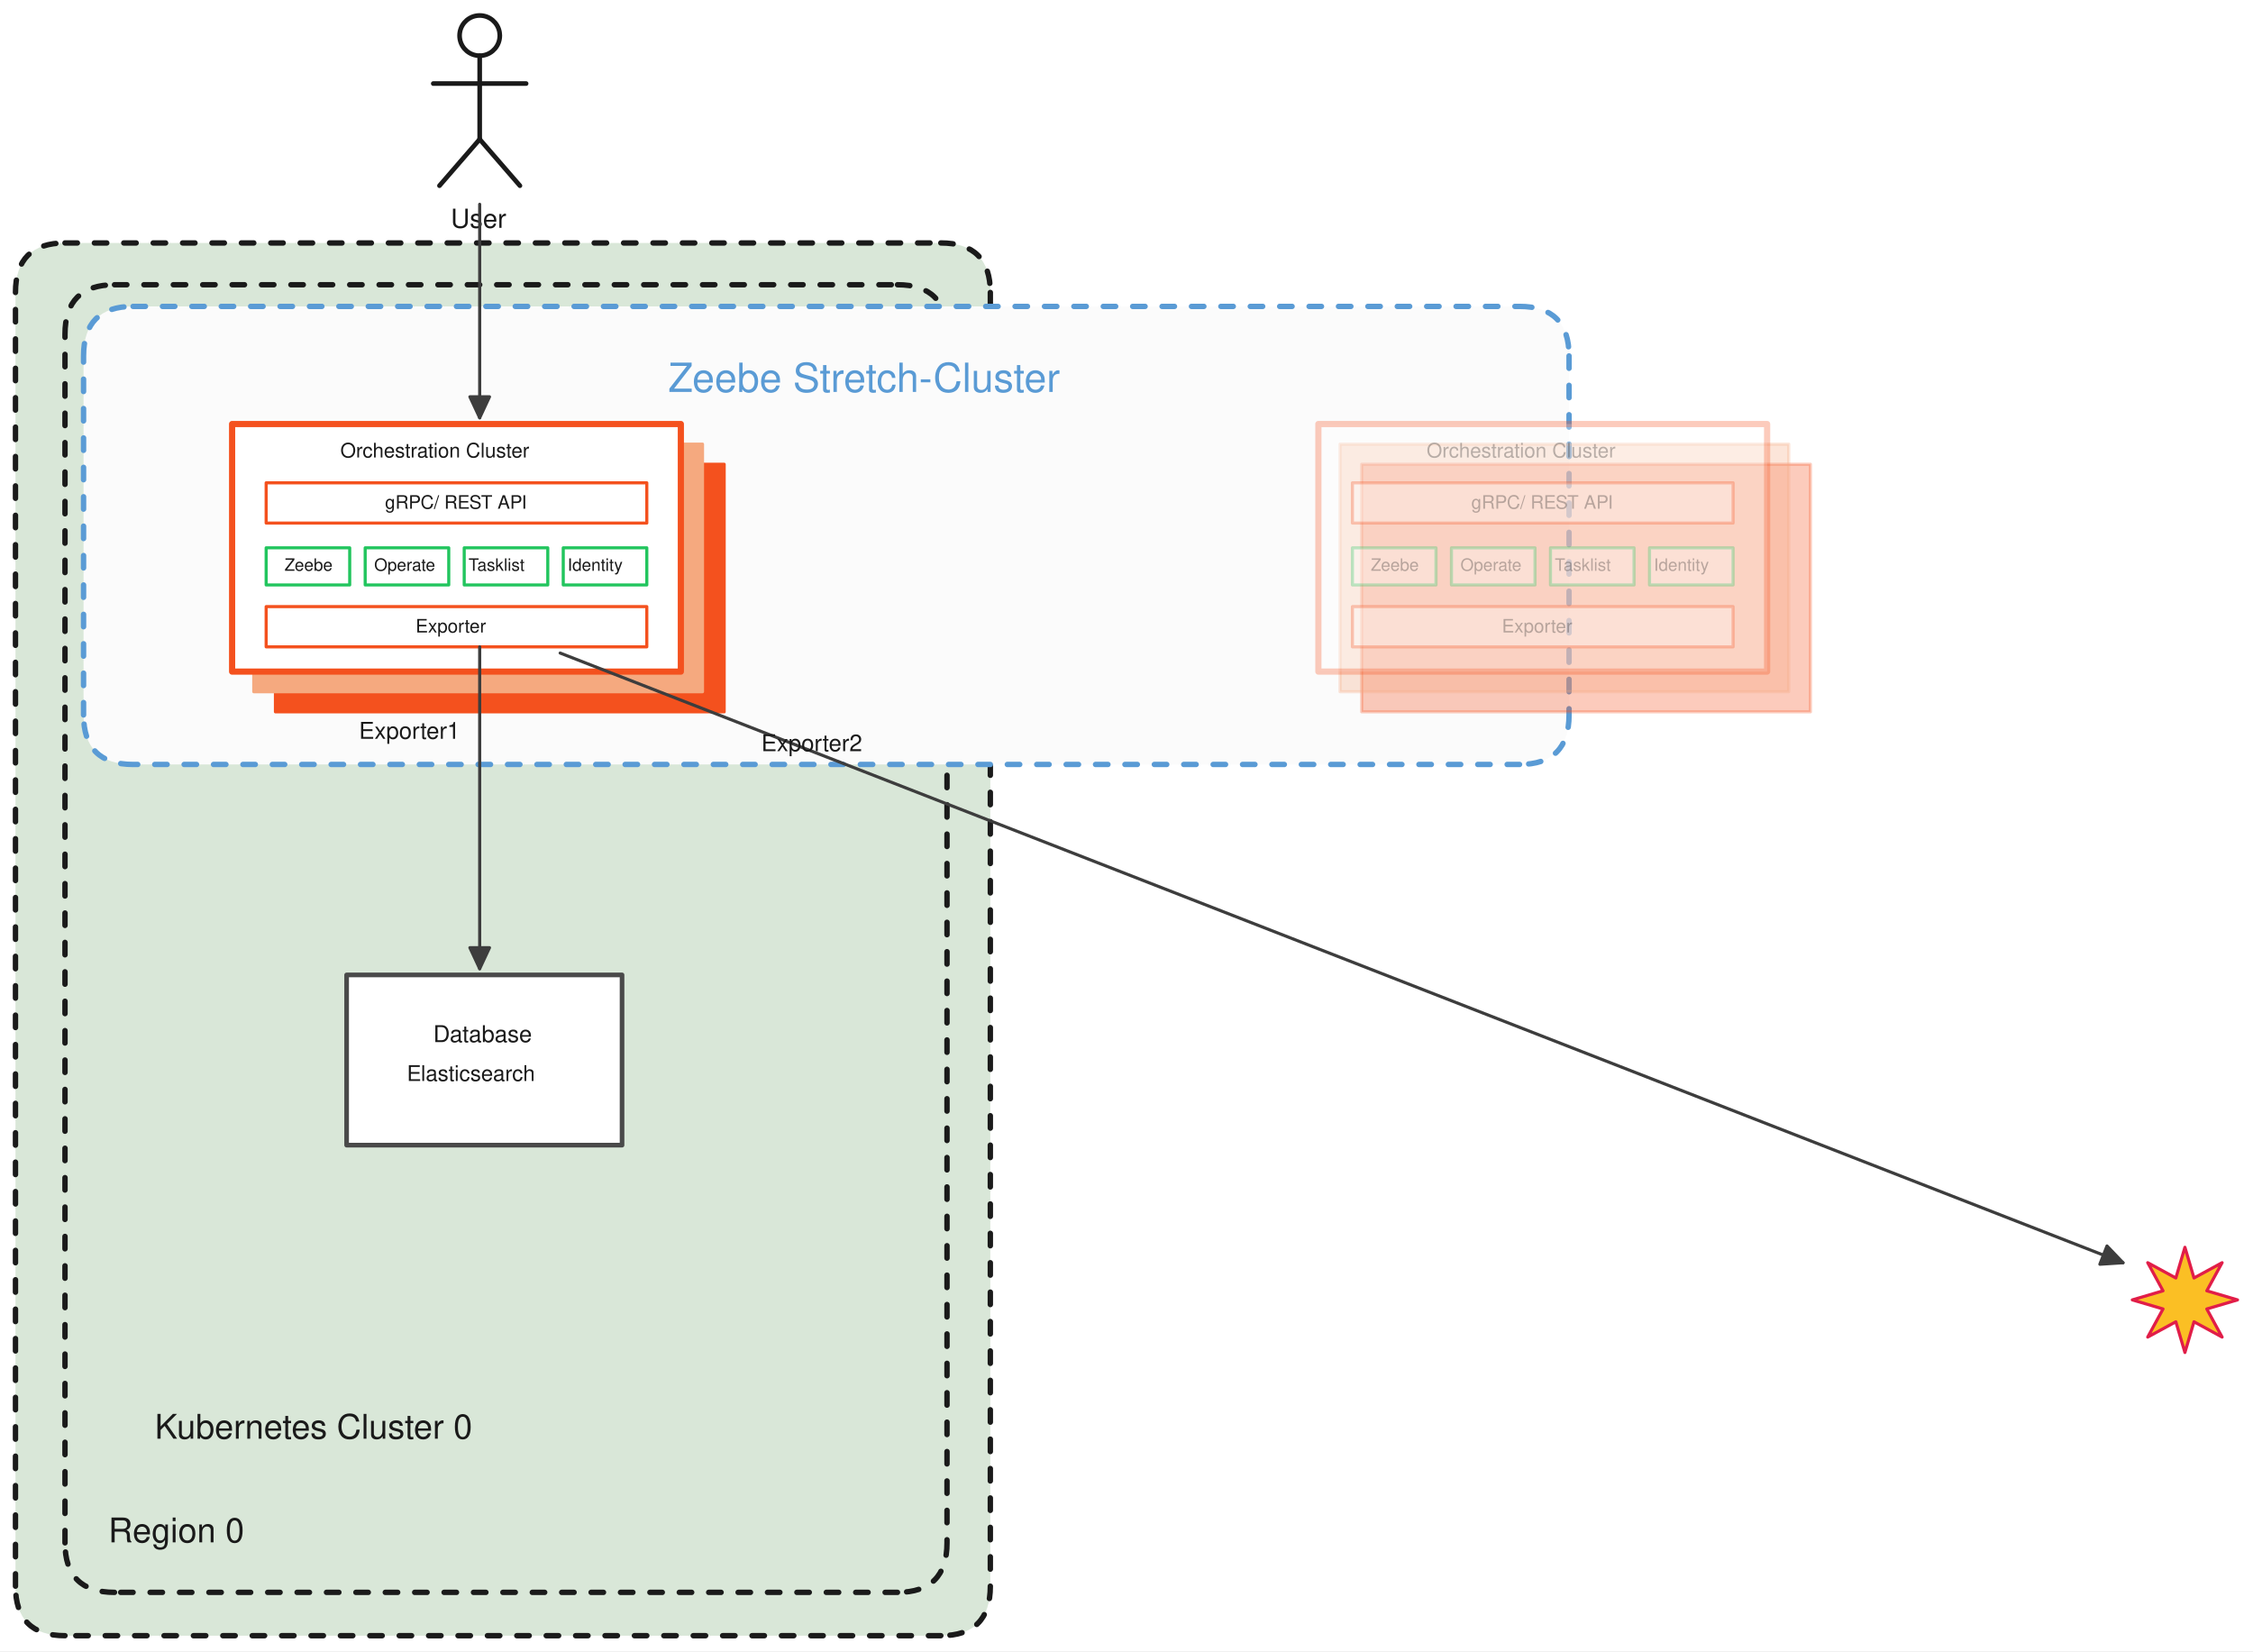
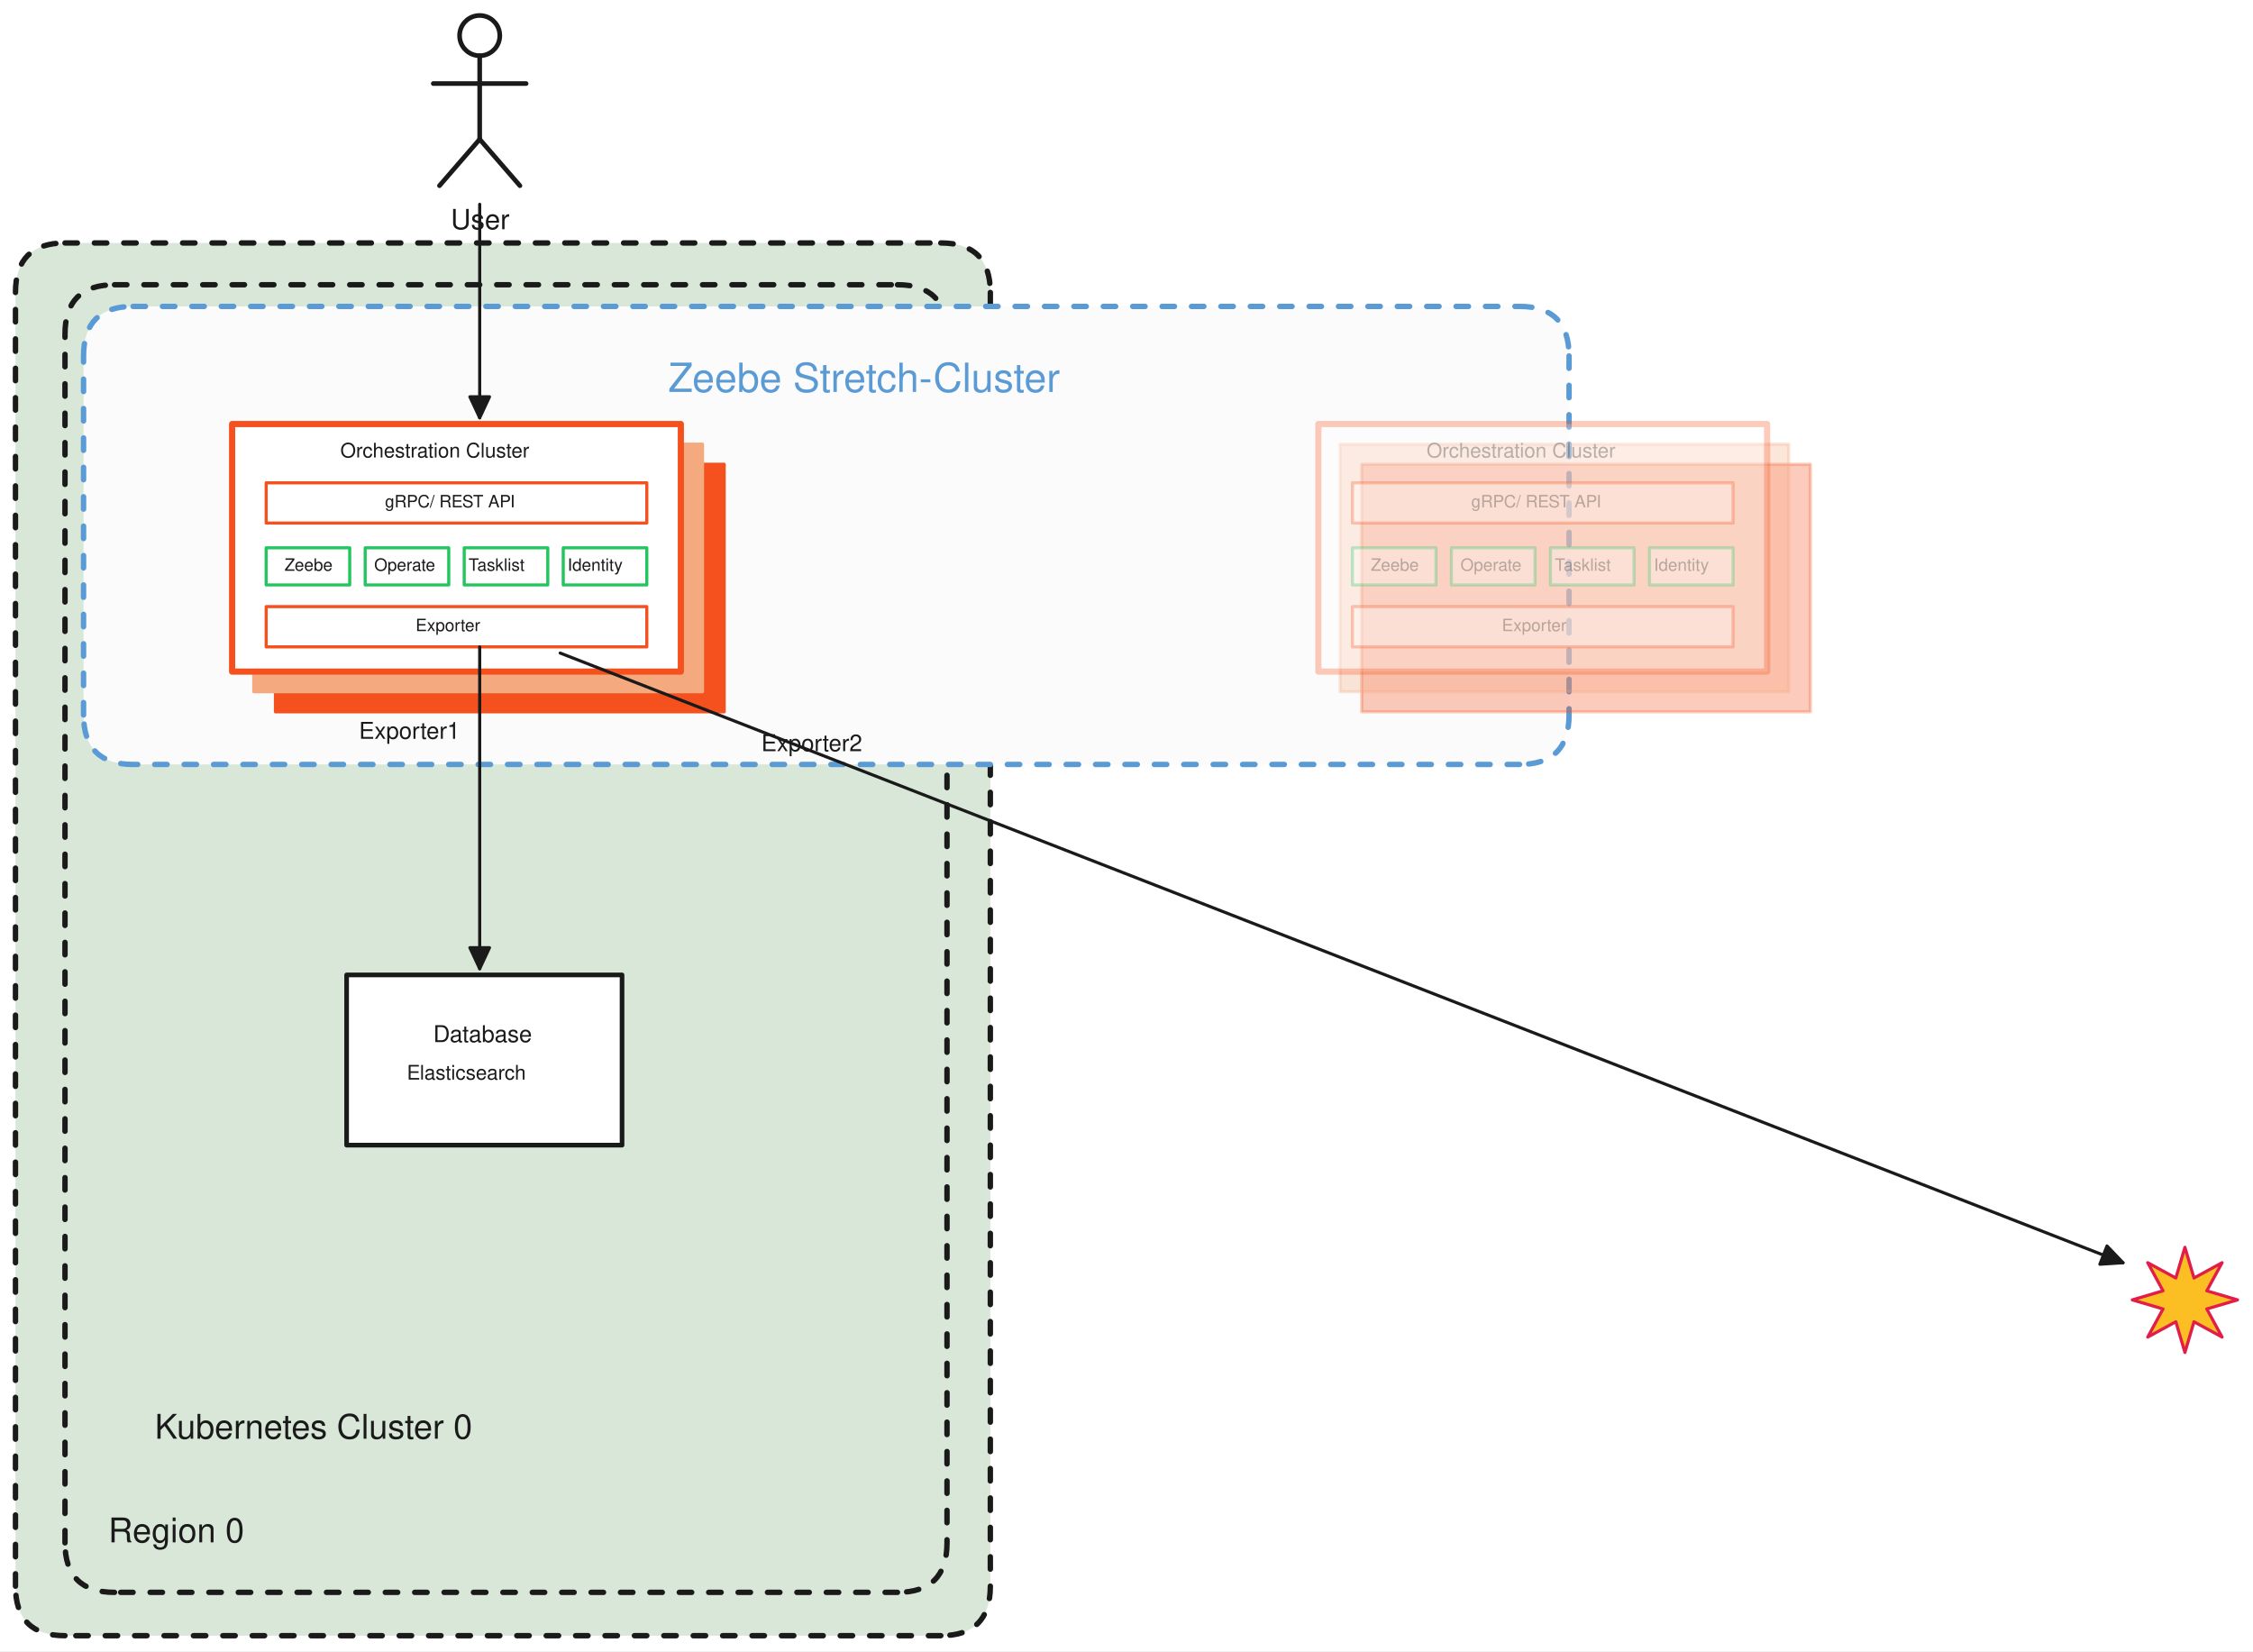
<svg xmlns="http://www.w3.org/2000/svg" version="1.1" viewBox="0 0 1456 1067" width="2912" height="2134">
  <defs>
    <style class="style-fonts">
      </style>
  </defs>
  <rect x="0" y="0" width="1456" height="1067" fill="#ffffff" />
  <g stroke-linecap="round" transform="translate(297 10) rotate(0 13 13)">
    <path d="M26 13 C26 13.75, 25.93 14.52, 25.8 15.26 C25.67 16, 25.47 16.74, 25.22 17.45 C24.96 18.15, 24.63 18.85, 24.26 19.5 C23.88 20.15, 23.44 20.78, 22.96 21.36 C22.47 21.93, 21.93 22.47, 21.36 22.96 C20.78 23.44, 20.15 23.88, 19.5 24.26 C18.85 24.63, 18.15 24.96, 17.45 25.22 C16.74 25.47, 16 25.67, 15.26 25.8 C14.52 25.93, 13.75 26, 13 26 C12.25 26, 11.48 25.93, 10.74 25.8 C10 25.67, 9.26 25.47, 8.55 25.22 C7.85 24.96, 7.15 24.63, 6.5 24.26 C5.85 23.88, 5.22 23.44, 4.64 22.96 C4.07 22.47, 3.53 21.93, 3.04 21.36 C2.56 20.78, 2.12 20.15, 1.74 19.5 C1.37 18.85, 1.04 18.15, 0.78 17.45 C0.53 16.74, 0.33 16, 0.2 15.26 C0.07 14.52, 0 13.75, 0 13 C0 12.25, 0.07 11.48, 0.2 10.74 C0.33 10, 0.53 9.26, 0.78 8.55 C1.04 7.85, 1.37 7.15, 1.74 6.5 C2.12 5.85, 2.56 5.22, 3.04 4.64 C3.53 4.07, 4.07 3.53, 4.64 3.04 C5.22 2.56, 5.85 2.12, 6.5 1.74 C7.15 1.37, 7.85 1.04, 8.55 0.78 C9.26 0.53, 10 0.33, 10.74 0.2 C11.48 0.07, 12.25 0, 13 0 C13.75 0, 14.52 0.07, 15.26 0.2 C16 0.33, 16.74 0.53, 17.45 0.78 C18.15 1.04, 18.85 1.37, 19.5 1.74 C20.15 2.12, 20.78 2.56, 21.36 3.04 C21.93 3.53, 22.47 4.07, 22.96 4.64 C23.44 5.22, 23.88 5.85, 24.26 6.5 C24.63 7.15, 24.96 7.85, 25.22 8.55 C25.47 9.26, 25.67 10, 25.8 10.74 C25.93 11.48, 25.97 12.62, 26 13 C26.03 13.38, 26.03 12.62, 26 13" stroke="#1a1a1a" stroke-width="3" fill="none" />
  </g>
  <g stroke-linecap="round">
    <g transform="translate(310 36) rotate(0 0 27)">
      <path d="M0 0 C0 11.04, 0 22.09, 0 54 M0 0 C0 16.08, 0 32.16, 0 54" stroke="#1a1a1a" stroke-width="3" fill="none" />
    </g>
  </g>
  <mask />
  <g stroke-linecap="round">
    <g transform="translate(280 54) rotate(0 30 0)">
      <path d="M0 0 C12.27 0, 24.55 0, 60 0 M0 0 C12.1 0, 24.21 0, 60 0" stroke="#1a1a1a" stroke-width="3" fill="none" />
    </g>
  </g>
  <mask />
  <g stroke-linecap="round">
    <g transform="translate(310 90) rotate(0 -13 15)">
      <path d="M0 0 C-5.32 6.14, -10.64 12.28, -26 30 M0 0 C-7.95 9.17, -15.9 18.34, -26 30" stroke="#1a1a1a" stroke-width="3" fill="none" />
    </g>
  </g>
  <mask />
  <g stroke-linecap="round">
    <g transform="translate(310 90) rotate(0 13 15)">
      <path d="M0 0 C5.32 6.14, 10.64 12.28, 26 30 M0 0 C5.45 6.29, 10.9 12.58, 26 30" stroke="#1a1a1a" stroke-width="3" fill="none" />
    </g>
  </g>
  <mask />
  <g transform="translate(291.3 132) rotate(0 18.7 10.625)">
-     <text x="0" y="15.215" font-family="Helvetica, Segoe UI Emoji" font-size="17px" fill="#1a1a1a" text-anchor="start" style="white-space: pre;" direction="ltr" dominant-baseline="alphabetic">User</text>
+     <text x="0" y="16.11" font-family="Helvetica, Segoe UI Emoji" font-size="18px" fill="#1a1a1a" text-anchor="start" style="white-space: pre;" direction="ltr" dominant-baseline="alphabetic">User</text>
  </g>
  <g stroke-linecap="round" transform="translate(10 157) rotate(0 315 450)">
    <path d="M32 0 C219.19 0, 406.38 0, 598 0 C619.33 0, 630 10.67, 630 32 C630 283.56, 630 535.12, 630 868 C630 889.33, 619.33 900, 598 900 C453.5 900, 308.99 900, 32 900 C10.67 900, 0 889.33, 0 868 C0 663.64, 0 459.28, 0 32 C0 10.67, 10.67 0, 32 0" stroke="none" stroke-width="0" fill="#d9e7d8" />
    <path d="M32 0 C147.85 0, 263.7 0, 598 0 M598 0 C619.33 0, 630 10.67, 630 32 M630 32 C630 239.89, 630 447.78, 630 868 M630 868 C630 889.33, 619.33 900, 598 900 M598 900 C463.63 900, 329.26 900, 32 900 M32 900 C10.67 900, 0 889.33, 0 868 M0 868 C0 643.64, 0 419.27, 0 32 M0 32 C0 10.67, 10.67 0, 32 0" stroke="#1a1a1a" stroke-width="3.5" fill="none" stroke-dasharray="8 11" />
  </g>
  <g stroke-linecap="round" transform="translate(42 184) rotate(0 285 422.5)">
    <path d="M32 0 C135.59 0, 239.17 0, 538 0 M538 0 C559.33 0, 570 10.67, 570 32 M570 32 C570 342.94, 570 653.89, 570 813 M570 813 C570 834.33, 559.33 845, 538 845 M538 845 C355.88 845, 173.76 845, 32 845 M32 845 C10.67 845, 0 834.33, 0 813 M0 813 C0 541.88, 0 270.76, 0 32 M0 32 C0 10.67, 10.67 0, 32 0" stroke="#1a1a1a" stroke-width="3.5" fill="none" stroke-dasharray="8 11" />
  </g>
  <g transform="translate(100 910) rotate(0 121 13.75)">
    <text x="0" y="19.69" font-family="Helvetica, Segoe UI Emoji" font-size="22px" fill="#1a1a1a" text-anchor="start" style="white-space: pre;" direction="ltr" dominant-baseline="alphabetic">Kubernetes Cluster 0</text>
  </g>
  <g transform="translate(70 977) rotate(0 48.4 13.75)">
    <text x="0" y="19.69" font-family="Helvetica, Segoe UI Emoji" font-size="22px" fill="#1a1a1a" text-anchor="start" style="white-space: pre;" direction="ltr" dominant-baseline="alphabetic">Region 0</text>
  </g>
  <g stroke-linecap="round" transform="translate(54 198) rotate(0 480 148)">
    <path d="M32 0 C363.12 0, 694.23 0, 928 0 C949.33 0, 960 10.67, 960 32 C960 84.54, 960 137.08, 960 264 C960 285.33, 949.33 296, 928 296 C671.77 296, 415.54 296, 32 296 C10.67 296, 0 285.33, 0 264 C0 210.66, 0 157.32, 0 32 C0 10.67, 10.67 0, 32 0" stroke="none" stroke-width="0" fill="#fbfbfb" />
    <path d="M32 0 C215.51 0, 399.02 0, 928 0 M928 0 C949.33 0, 960 10.67, 960 32 M960 32 C960 89.19, 960 146.39, 960 264 M960 264 C960 285.33, 949.33 296, 928 296 M928 296 C634.59 296, 341.18 296, 32 296 M32 296 C10.67 296, 0 285.33, 0 264 M0 264 C0 175.04, 0 86.08, 0 32 M0 32 C0 10.67, 10.67 0, 32 0" stroke="#5a9bd5" stroke-width="3.5" fill="none" stroke-dasharray="8 11" />
  </g>
  <g transform="translate(431.85 230) rotate(0 150.15 16.25)">
    <text x="0" y="23.271" font-family="Helvetica, Segoe UI Emoji" font-size="26px" fill="#5a9bd5" text-anchor="start" style="white-space: pre;" direction="ltr" dominant-baseline="alphabetic">Zeebe Stretch-Cluster</text>
  </g>
  <g stroke-linecap="round" transform="translate(178 300) rotate(0 145 80)">
    <path d="M0 0 L290 0 L290 160 L0 160" stroke="none" stroke-width="0" fill="#f4511e" />
    <path d="M0 0 C59.41 0, 118.83 0, 290 0 M0 0 C69.98 0, 139.95 0, 290 0 M290 0 C290 45.54, 290 91.09, 290 160 M290 0 C290 32.84, 290 65.68, 290 160 M290 160 C208.8 160, 127.61 160, 0 160 M290 160 C189.77 160, 89.54 160, 0 160 M0 160 C0 111.13, 0 62.26, 0 0 M0 160 C0 120.13, 0 80.25, 0 0" stroke="#f4511e" stroke-width="2" fill="none" />
  </g>
  <g stroke-linecap="round" transform="translate(164 287) rotate(0 145 80)">
    <path d="M0 0 L290 0 L290 160 L0 160" stroke="none" stroke-width="0" fill="#f5a97f" />
    <path d="M0 0 C59.42 0, 118.84 0, 290 0 M0 0 C100.12 0, 200.25 0, 290 0 M290 0 C290 52.89, 290 105.79, 290 160 M290 0 C290 37.15, 290 74.31, 290 160 M290 160 C228.93 160, 167.86 160, 0 160 M290 160 C222.73 160, 155.45 160, 0 160 M0 160 C0 113.56, 0 67.12, 0 0 M0 160 C0 110.42, 0 60.84, 0 0" stroke="#f5a97f" stroke-width="2" fill="none" />
  </g>
  <g stroke-linecap="round" transform="translate(150 274) rotate(0 145 80)">
    <path d="M0 0 L290 0 L290 160 L0 160" stroke="none" stroke-width="0" fill="#ffffff" />
    <path d="M0 0 C59.43 0, 118.86 0, 290 0 M0 0 C72.27 0, 144.54 0, 290 0 M290 0 C290 60.24, 290 120.49, 290 160 M290 0 C290 41.47, 290 82.94, 290 160 M290 160 C191.06 160, 92.12 160, 0 160 M290 160 C197.68 160, 105.36 160, 0 160 M0 160 C0 115.99, 0 71.98, 0 0 M0 160 C0 100.72, 0 41.43, 0 0" stroke="#f4511e" stroke-width="4" fill="none" />
  </g>
  <g transform="translate(219.925 284) rotate(0 75.075 8.125)">
    <text x="0" y="11.635" font-family="Helvetica, Segoe UI Emoji" font-size="13px" fill="#1a1a1a" text-anchor="start" style="white-space: pre;" direction="ltr" dominant-baseline="alphabetic">Orchestration Cluster</text>
  </g>
  <g stroke-linecap="round" transform="translate(172 312) rotate(0 123 13)">
    <path d="M0 0 L246 0 L246 26 L0 26" stroke="none" stroke-width="0" fill="#ffffff" />
    <path d="M0 0 C50.43 0, 100.86 0, 246 0 M0 0 C63.25 0, 126.5 0, 246 0 M246 0 C246 6.98, 246 13.96, 246 26 M246 0 C246 8.14, 246 16.28, 246 26 M246 26 C196.22 26, 146.44 26, 0 26 M246 26 C174.4 26, 102.79 26, 0 26 M0 26 C0 19.64, 0 13.28, 0 0 M0 26 C0 18.41, 0 10.83, 0 0" stroke="#f4511e" stroke-width="2" fill="none" />
  </g>
  <g transform="translate(248.8 318) rotate(0 46.2 7.5)">
-     <text x="0" y="10.74" font-family="Helvetica, Segoe UI Emoji" font-size="12px" fill="#1a1a1a" text-anchor="start" style="white-space: pre;" direction="ltr" dominant-baseline="alphabetic">gRPC/ REST API</text>
+     <text x="0" y="9.845" font-family="Helvetica, Segoe UI Emoji" font-size="11px" fill="#1a1a1a" text-anchor="start" style="white-space: pre;" direction="ltr" dominant-baseline="alphabetic">gRPC/ REST API</text>
  </g>
  <g stroke-linecap="round" transform="translate(172 354) rotate(0 27 12)">
    <path d="M0 0 L54 0 L54 24 L0 24" stroke="none" stroke-width="0" fill="#ffffff" />
    <path d="M0 0 C11.07 0, 22.15 0, 54 0 M0 0 C14.31 0, 28.62 0, 54 0 M54 0 C54 8.65, 54 17.29, 54 24 M54 0 C54 8.81, 54 17.62, 54 24 M54 24 C39.77 24, 25.54 24, 0 24 M54 24 C39.75 24, 25.51 24, 0 24 M0 24 C0 18.86, 0 13.71, 0 0 M0 24 C0 18.89, 0 13.77, 0 0" stroke="#22c55e" stroke-width="2" fill="none" />
  </g>
  <g transform="translate(183.875 359) rotate(0 15.125 6.875)">
    <text x="0" y="9.845" font-family="Helvetica, Segoe UI Emoji" font-size="11px" fill="#1a1a1a" text-anchor="start" style="white-space: pre;" direction="ltr" dominant-baseline="alphabetic">Zeebe</text>
  </g>
  <g stroke-linecap="round" transform="translate(236 354) rotate(0 27 12)">
    <path d="M0 0 L54 0 L54 24 L0 24" stroke="none" stroke-width="0" fill="#ffffff" />
    <path d="M0 0 C11.08 0, 22.15 0, 54 0 M0 0 C14.74 0, 29.48 0, 54 0 M54 0 C54 6.05, 54 12.1, 54 24 M54 0 C54 5.3, 54 10.61, 54 24 M54 24 C36.47 24, 18.93 24, 0 24 M54 24 C41.23 24, 28.45 24, 0 24 M0 24 C0 14.78, 0 5.57, 0 0 M0 24 C0 15.97, 0 7.95, 0 0" stroke="#22c55e" stroke-width="2" fill="none" />
  </g>
  <g transform="translate(241.825 359) rotate(0 21.175 6.875)">
    <text x="0" y="9.845" font-family="Helvetica, Segoe UI Emoji" font-size="11px" fill="#1a1a1a" text-anchor="start" style="white-space: pre;" direction="ltr" dominant-baseline="alphabetic">Operate</text>
  </g>
  <g stroke-linecap="round" transform="translate(300 354) rotate(0 27 12)">
    <path d="M0 0 L54 0 L54 24 L0 24" stroke="none" stroke-width="0" fill="#ffffff" />
    <path d="M0 0 C11.08 0, 22.16 0, 54 0 M0 0 C15.17 0, 30.33 0, 54 0 M54 0 C54 8.26, 54 16.51, 54 24 M54 0 C54 6.6, 54 13.2, 54 24 M54 24 C33.16 24, 12.32 24, 0 24 M54 24 C42.7 24, 31.4 24, 0 24 M0 24 C0 15.51, 0 7.03, 0 0 M0 24 C0 17.86, 0 11.73, 0 0" stroke="#22c55e" stroke-width="2" fill="none" />
  </g>
  <g transform="translate(302.8 359) rotate(0 24.2 6.875)">
    <text x="0" y="9.845" font-family="Helvetica, Segoe UI Emoji" font-size="11px" fill="#1a1a1a" text-anchor="start" style="white-space: pre;" direction="ltr" dominant-baseline="alphabetic">Tasklist</text>
  </g>
  <g stroke-linecap="round" transform="translate(364 354) rotate(0 27 12)">
    <path d="M0 0 L54 0 L54 24 L0 24" stroke="none" stroke-width="0" fill="#ffffff" />
    <path d="M0 0 C11.08 0, 22.17 0, 54 0 M0 0 C15.59 0, 31.19 0, 54 0 M54 0 C54 5.66, 54 11.32, 54 24 M54 0 C54 7.89, 54 15.79, 54 24 M54 24 C40.66 24, 27.32 24, 0 24 M54 24 C33.37 24, 12.75 24, 0 24 M0 24 C0 16.24, 0 8.49, 0 0 M0 24 C0 14.95, 0 5.9, 0 0" stroke="#22c55e" stroke-width="2" fill="none" />
  </g>
  <g transform="translate(366.8 359) rotate(0 24.2 6.875)">
    <text x="0" y="9.845" font-family="Helvetica, Segoe UI Emoji" font-size="11px" fill="#1a1a1a" text-anchor="start" style="white-space: pre;" direction="ltr" dominant-baseline="alphabetic">Identity</text>
  </g>
  <g stroke-linecap="round" transform="translate(172 392) rotate(0 123 13)">
    <path d="M0 0 L246 0 L246 26 L0 26" stroke="none" stroke-width="0" fill="#ffffff" />
    <path d="M0 0 C50.51 0, 101.01 0, 246 0 M0 0 C72.99 0, 145.97 0, 246 0 M246 0 C246 8.52, 246 17.04, 246 26 M246 0 C246 9.95, 246 19.91, 246 26 M246 26 C170.17 26, 94.34 26, 0 26 M246 26 C158.74 26, 71.48 26, 0 26 M0 26 C0 18.39, 0 10.77, 0 0 M0 26 C0 18.24, 0 10.49, 0 0" stroke="#f4511e" stroke-width="2" fill="none" />
  </g>
  <g transform="translate(268.6 398) rotate(0 26.4 7.5)">
-     <text x="0" y="10.74" font-family="Helvetica, Segoe UI Emoji" font-size="12px" fill="#1a1a1a" text-anchor="start" style="white-space: pre;" direction="ltr" dominant-baseline="alphabetic">Exporter</text>
+     <text x="0" y="9.845" font-family="Helvetica, Segoe UI Emoji" font-size="11px" fill="#1a1a1a" text-anchor="start" style="white-space: pre;" direction="ltr" dominant-baseline="alphabetic">Exporter</text>
  </g>
  <g stroke-linecap="round" transform="translate(224 630) rotate(0 89 55)">
    <path d="M0 0 L178 0 L178 110 L0 110" stroke="none" stroke-width="0" fill="#ffffff" />
-     <path d="M0 0 C36.56 0, 73.11 0, 178 0 M0 0 C54.22 0, 108.44 0, 178 0 M178 0 C178 24.16, 178 48.31, 178 110 M178 0 C178 26.05, 178 52.09, 178 110 M178 110 C112.24 110, 46.48 110, 0 110 M178 110 C119.71 110, 61.43 110, 0 110 M0 110 C0 81.13, 0 52.26, 0 0 M0 110 C0 85.84, 0 61.68, 0 0" stroke="#4a4a4a" stroke-width="3" fill="none" />
+     <path d="M0 0 C36.56 0, 73.11 0, 178 0 M0 0 C54.22 0, 108.44 0, 178 0 M178 0 C178 24.16, 178 48.31, 178 110 M178 0 C178 26.05, 178 52.09, 178 110 M178 110 C112.24 110, 46.48 110, 0 110 M178 110 C119.71 110, 61.43 110, 0 110 M0 110 C0 81.13, 0 52.26, 0 0 M0 110 C0 85.84, 0 61.68, 0 0" stroke="#1a1a1a" stroke-width="3" fill="none" />
  </g>
  <g transform="translate(280 660) rotate(0 33 9.375)">
    <text x="0" y="13.425" font-family="Helvetica, Segoe UI Emoji" font-size="15px" fill="#1a1a1a" text-anchor="start" style="white-space: pre;" direction="ltr" dominant-baseline="alphabetic">Database</text>
  </g>
  <g transform="translate(262.95 686) rotate(0 50.05 8.75)">
-     <text x="0" y="12.53" font-family="Helvetica, Segoe UI Emoji" font-size="14px" fill="#1a1a1a" text-anchor="start" style="white-space: pre;" direction="ltr" dominant-baseline="alphabetic">Elasticsearch</text>
+     <text x="0" y="11.635" font-family="Helvetica, Segoe UI Emoji" font-size="13px" fill="#1a1a1a" text-anchor="start" style="white-space: pre;" direction="ltr" dominant-baseline="alphabetic">Elasticsearch</text>
  </g>
  <g stroke-opacity="0.3" fill-opacity="0.3" stroke-linecap="round" transform="translate(880 300) rotate(0 145 80)">
    <path d="M0 0 L290 0 L290 160 L0 160" stroke="none" stroke-width="0" fill="#f4511e" />
    <path d="M0 0 C59.59 0, 119.17 0, 290 0 M0 0 C62.78 0, 125.55 0, 290 0 M290 0 C290 57.18, 290 114.37, 290 160 M290 0 C290 50.83, 290 101.66, 290 160 M290 160 C185.25 160, 80.5 160, 0 160 M290 160 C177.9 160, 65.81 160, 0 160 M0 160 C0 125.29, 0 90.59, 0 0 M0 160 C0 127.75, 0 95.5, 0 0" stroke="#f4511e" stroke-width="2" fill="none" />
  </g>
  <g stroke-opacity="0.3" fill-opacity="0.3" stroke-linecap="round" transform="translate(866 287) rotate(0 145 80)">
    <path d="M0 0 L290 0 L290 160 L0 160" stroke="none" stroke-width="0" fill="#f5a97f" />
    <path d="M0 0 C59.6 0, 119.19 0, 290 0 M0 0 C92.92 0, 185.85 0, 290 0 M290 0 C290 32.53, 290 65.07, 290 160 M290 0 C290 55.15, 290 110.29, 290 160 M290 160 C205.38 160, 120.76 160, 0 160 M290 160 C210.86 160, 131.71 160, 0 160 M0 160 C0 127.72, 0 95.45, 0 0 M0 160 C0 118.05, 0 76.09, 0 0" stroke="#f5a97f" stroke-width="2" fill="none" />
  </g>
  <g stroke-opacity="0.3" fill-opacity="0.3" stroke-linecap="round" transform="translate(852 274) rotate(0 145 80)">
    <path d="M0 0 L290 0 L290 160 L0 160" stroke="none" stroke-width="0" fill="#ffffff" />
    <path d="M0 0 C59.6 0, 119.21 0, 290 0 M0 0 C65.07 0, 130.14 0, 290 0 M290 0 C290 39.88, 290 79.77, 290 160 M290 0 C290 59.46, 290 118.92, 290 160 M290 160 C225.51 160, 161.01 160, 0 160 M290 160 C185.81 160, 81.62 160, 0 160 M0 160 C0 98.15, 0 36.31, 0 0 M0 160 C0 108.34, 0 56.68, 0 0" stroke="#f4511e" stroke-width="4" fill="none" />
  </g>
  <g stroke-opacity="0.3" fill-opacity="0.3" transform="translate(921.925 284) rotate(0 75.075 8.125)">
    <text x="0" y="11.635" font-family="Helvetica, Segoe UI Emoji" font-size="13px" fill="#1a1a1a" text-anchor="start" style="white-space: pre;" direction="ltr" dominant-baseline="alphabetic">Orchestration Cluster</text>
  </g>
  <g stroke-opacity="0.3" fill-opacity="0.3" stroke-linecap="round" transform="translate(874 312) rotate(0 123 13)">
    <path d="M0 0 L246 0 L246 26 L0 26" stroke="none" stroke-width="0" fill="#ffffff" />
    <path d="M0 0 C50.58 0, 101.15 0, 246 0 M0 0 C57.15 0, 114.29 0, 246 0 M246 0 C246 8.87, 246 17.74, 246 26 M246 0 C246 5.86, 246 11.73, 246 26 M246 26 C176.24 26, 106.48 26, 0 26 M246 26 C164.33 26, 82.66 26, 0 26 M0 26 C0 16.74, 0 7.48, 0 0 M0 26 C0 19.65, 0 13.3, 0 0" stroke="#f4511e" stroke-width="2" fill="none" />
  </g>
  <g stroke-opacity="0.3" fill-opacity="0.3" transform="translate(950.8 318) rotate(0 46.2 7.5)">
-     <text x="0" y="10.74" font-family="Helvetica, Segoe UI Emoji" font-size="12px" fill="#1a1a1a" text-anchor="start" style="white-space: pre;" direction="ltr" dominant-baseline="alphabetic">gRPC/ REST API</text>
+     <text x="0" y="9.845" font-family="Helvetica, Segoe UI Emoji" font-size="11px" fill="#1a1a1a" text-anchor="start" style="white-space: pre;" direction="ltr" dominant-baseline="alphabetic">gRPC/ REST API</text>
  </g>
  <g stroke-opacity="0.3" fill-opacity="0.3" stroke-linecap="round" transform="translate(874 354) rotate(0 27 12)">
    <path d="M0 0 L54 0 L54 24 L0 24" stroke="none" stroke-width="0" fill="#ffffff" />
    <path d="M0 0 C11.11 0, 22.21 0, 54 0 M0 0 C12.97 0, 25.94 0, 54 0 M54 0 C54 5.59, 54 11.18, 54 24 M54 0 C54 6.71, 54 13.42, 54 24 M54 24 C35.38 24, 16.77 24, 0 24 M54 24 C37.54 24, 21.09 24, 0 24 M0 24 C0 16.18, 0 8.36, 0 0 M0 24 C0 15.23, 0 6.46, 0 0" stroke="#22c55e" stroke-width="2" fill="none" />
  </g>
  <g stroke-opacity="0.3" fill-opacity="0.3" transform="translate(885.875 359) rotate(0 15.125 6.875)">
    <text x="0" y="9.845" font-family="Helvetica, Segoe UI Emoji" font-size="11px" fill="#1a1a1a" text-anchor="start" style="white-space: pre;" direction="ltr" dominant-baseline="alphabetic">Zeebe</text>
  </g>
  <g stroke-opacity="0.3" fill-opacity="0.3" stroke-linecap="round" transform="translate(938 354) rotate(0 27 12)">
    <path d="M0 0 L54 0 L54 24 L0 24" stroke="none" stroke-width="0" fill="#ffffff" />
    <path d="M0 0 C11.11 0, 22.22 0, 54 0 M0 0 C13.4 0, 26.8 0, 54 0 M54 0 C54 7.8, 54 15.59, 54 24 M54 0 C54 8, 54 16.01, 54 24 M54 24 C42.88 24, 31.76 24, 0 24 M54 24 C39.02 24, 24.03 24, 0 24 M0 24 C0 16.91, 0 9.82, 0 0 M0 24 C0 17.12, 0 10.24, 0 0" stroke="#22c55e" stroke-width="2" fill="none" />
  </g>
  <g stroke-opacity="0.3" fill-opacity="0.3" transform="translate(943.825 359) rotate(0 21.175 6.875)">
    <text x="0" y="9.845" font-family="Helvetica, Segoe UI Emoji" font-size="11px" fill="#1a1a1a" text-anchor="start" style="white-space: pre;" direction="ltr" dominant-baseline="alphabetic">Operate</text>
  </g>
  <g stroke-opacity="0.3" fill-opacity="0.3" stroke-linecap="round" transform="translate(1002 354) rotate(0 27 12)">
    <path d="M0 0 L54 0 L54 24 L0 24" stroke="none" stroke-width="0" fill="#ffffff" />
    <path d="M0 0 C11.11 0, 22.22 0, 54 0 M0 0 C13.83 0, 27.65 0, 54 0 M54 0 C54 5.2, 54 10.4, 54 24 M54 0 C54 9.3, 54 18.6, 54 24 M54 24 C39.58 24, 25.15 24, 0 24 M54 24 C40.49 24, 26.98 24, 0 24 M0 24 C0 17.64, 0 11.28, 0 0 M0 24 C0 19.01, 0 14.01, 0 0" stroke="#22c55e" stroke-width="2" fill="none" />
  </g>
  <g stroke-opacity="0.3" fill-opacity="0.3" transform="translate(1004.8 359) rotate(0 24.2 6.875)">
    <text x="0" y="9.845" font-family="Helvetica, Segoe UI Emoji" font-size="11px" fill="#1a1a1a" text-anchor="start" style="white-space: pre;" direction="ltr" dominant-baseline="alphabetic">Tasklist</text>
  </g>
  <g stroke-opacity="0.3" fill-opacity="0.3" stroke-linecap="round" transform="translate(1066 354) rotate(0 27 12)">
    <path d="M0 0 L54 0 L54 24 L0 24" stroke="none" stroke-width="0" fill="#ffffff" />
    <path d="M0 0 C11.12 0, 22.23 0, 54 0 M0 0 C14.25 0, 28.51 0, 54 0 M54 0 C54 7.41, 54 14.81, 54 24 M54 0 C54 5.79, 54 11.58, 54 24 M54 24 C36.27 24, 18.54 24, 0 24 M54 24 C41.96 24, 29.92 24, 0 24 M0 24 C0 18.37, 0 12.74, 0 0 M0 24 C0 16.1, 0 8.19, 0 0" stroke="#22c55e" stroke-width="2" fill="none" />
  </g>
  <g stroke-opacity="0.3" fill-opacity="0.3" transform="translate(1068.8 359) rotate(0 24.2 6.875)">
    <text x="0" y="9.845" font-family="Helvetica, Segoe UI Emoji" font-size="11px" fill="#1a1a1a" text-anchor="start" style="white-space: pre;" direction="ltr" dominant-baseline="alphabetic">Identity</text>
  </g>
  <g stroke-opacity="0.3" fill-opacity="0.3" stroke-linecap="round" transform="translate(874 392) rotate(0 123 13)">
    <path d="M0 0 L246 0 L246 26 L0 26" stroke="none" stroke-width="0" fill="#ffffff" />
    <path d="M0 0 C50.65 0, 101.31 0, 246 0 M0 0 C66.88 0, 133.76 0, 246 0 M246 0 C246 5.21, 246 10.42, 246 26 M246 0 C246 7.68, 246 15.35, 246 26 M246 26 C150.19 26, 54.38 26, 0 26 M246 26 C148.67 26, 51.34 26, 0 26 M0 26 C0 20.69, 0 15.38, 0 0 M0 26 C0 19.48, 0 12.97, 0 0" stroke="#f4511e" stroke-width="2" fill="none" />
  </g>
  <g stroke-opacity="0.3" fill-opacity="0.3" transform="translate(970.6 398) rotate(0 26.4 7.5)">
-     <text x="0" y="10.74" font-family="Helvetica, Segoe UI Emoji" font-size="12px" fill="#1a1a1a" text-anchor="start" style="white-space: pre;" direction="ltr" dominant-baseline="alphabetic">Exporter</text>
+     <text x="0" y="9.845" font-family="Helvetica, Segoe UI Emoji" font-size="11px" fill="#1a1a1a" text-anchor="start" style="white-space: pre;" direction="ltr" dominant-baseline="alphabetic">Exporter</text>
  </g>
  <g stroke-linecap="round">
    <g transform="translate(310 132) rotate(0 0 69)">
-       <path d="M0 0 C0 28.42, 0 56.85, 0 138 M0 0 C0 38.61, 0 77.22, 0 138" stroke="#3d3d3d" stroke-width="2" fill="none" />
+       <path d="M0 0 C0 28.42, 0 56.85, 0 138 M0 0 C0 38.61, 0 77.22, 0 138" stroke="#1a1a1a" stroke-width="2" fill="none" />
    </g>
    <g transform="translate(310 132) rotate(0 0 69)">
-       <path d="M0 138 L-6.34 124.41 L6.34 124.41 L0 138" stroke="none" stroke-width="0" fill="#3d3d3d" fill-rule="evenodd" />
-       <path d="M0 138 C-1.31 135.2, -2.61 132.4, -6.34 124.41 M0 138 C-1.77 134.2, -3.55 130.39, -6.34 124.41 M-6.34 124.41 C-2.63 124.41, 1.07 124.41, 6.34 124.41 M-6.34 124.41 C-1.91 124.41, 2.52 124.41, 6.34 124.41 M6.34 124.41 C4.75 127.81, 3.16 131.22, 0 138 M6.34 124.41 C4 129.41, 1.67 134.42, 0 138 M0 138 C0 138, 0 138, 0 138 M0 138 C0 138, 0 138, 0 138" stroke="#3d3d3d" stroke-width="2" fill="none" />
+       <path d="M0 138 L-6.34 124.41 L6.34 124.41 L0 138" stroke="none" stroke-width="0" fill="#1a1a1a" fill-rule="evenodd" />
+       <path d="M0 138 C-1.31 135.2, -2.61 132.4, -6.34 124.41 M0 138 C-1.77 134.2, -3.55 130.39, -6.34 124.41 M-6.34 124.41 C-2.63 124.41, 1.07 124.41, 6.34 124.41 M-6.34 124.41 C-1.91 124.41, 2.52 124.41, 6.34 124.41 M6.34 124.41 C4.75 127.81, 3.16 131.22, 0 138 M6.34 124.41 C4 129.41, 1.67 134.42, 0 138 M0 138 C0 138, 0 138, 0 138 M0 138 C0 138, 0 138, 0 138" stroke="#1a1a1a" stroke-width="2" fill="none" />
    </g>
  </g>
  <mask />
  <g stroke-linecap="round">
    <g transform="translate(310 418) rotate(0 0 104)">
-       <path d="M0 0 C0 42.85, 0 85.7, 0 208 M0 0 C0 79.82, 0 159.64, 0 208" stroke="#3d3d3d" stroke-width="2" fill="none" />
+       <path d="M0 0 C0 42.85, 0 85.7, 0 208 M0 0 C0 79.82, 0 159.64, 0 208" stroke="#1a1a1a" stroke-width="2" fill="none" />
    </g>
    <g transform="translate(310 418) rotate(0 0 104)">
-       <path d="M0 208 L-6.34 194.41 L6.34 194.41 L0 208" stroke="none" stroke-width="0" fill="#3d3d3d" fill-rule="evenodd" />
-       <path d="M0 208 C-1.31 205.2, -2.61 202.4, -6.34 194.41 M0 208 C-2.43 202.78, -4.87 197.57, -6.34 194.41 M-6.34 194.41 C-2.05 194.41, 2.24 194.41, 6.34 194.41 M-6.34 194.41 C-1.57 194.41, 3.2 194.41, 6.34 194.41 M6.34 194.41 C3.92 199.59, 1.51 204.77, 0 208 M6.34 194.41 C4.72 197.87, 3.11 201.33, 0 208 M0 208 C0 208, 0 208, 0 208 M0 208 C0 208, 0 208, 0 208" stroke="#3d3d3d" stroke-width="2" fill="none" />
+       <path d="M0 208 L-6.34 194.41 L6.34 194.41 L0 208" stroke="none" stroke-width="0" fill="#1a1a1a" fill-rule="evenodd" />
+       <path d="M0 208 C-1.31 205.2, -2.61 202.4, -6.34 194.41 M0 208 C-2.43 202.78, -4.87 197.57, -6.34 194.41 M-6.34 194.41 C-2.05 194.41, 2.24 194.41, 6.34 194.41 M-6.34 194.41 C-1.57 194.41, 3.2 194.41, 6.34 194.41 M6.34 194.41 C3.92 199.59, 1.51 204.77, 0 208 M6.34 194.41 C4.72 197.87, 3.11 201.33, 0 208 M0 208 C0 208, 0 208, 0 208 M0 208 C0 208, 0 208, 0 208" stroke="#1a1a1a" stroke-width="2" fill="none" />
    </g>
  </g>
  <mask />
  <g transform="translate(232 464) rotate(0 37.125 9.375)">
    <text x="0" y="13.425" font-family="Helvetica, Segoe UI Emoji" font-size="15px" fill="#1a1a1a" text-anchor="start" style="white-space: pre;" direction="ltr" dominant-baseline="alphabetic">Exporter1</text>
  </g>
  <g stroke-linecap="round">
    <g transform="translate(362 422) rotate(0 505 197)">
-       <path d="M0 0 C208.13 81.19, 416.26 162.38, 1010 394 M0 0 C395.57 154.31, 791.14 308.62, 1010 394" stroke="#3d3d3d" stroke-width="2" fill="none" />
+       <path d="M0 0 C208.13 81.19, 416.26 162.38, 1010 394 M0 0 C395.57 154.31, 791.14 308.62, 1010 394" stroke="#1a1a1a" stroke-width="2" fill="none" />
    </g>
    <g transform="translate(362 422) rotate(0 505 197)">
-       <path d="M1010 394 L995.03 394.97 L999.64 383.15 L1010 394" stroke="none" stroke-width="0" fill="#3d3d3d" fill-rule="evenodd" />
-       <path d="M1010 394 C1006.92 394.2, 1003.83 394.4, 995.03 394.97 M1010 394 C1004.14 394.38, 998.27 394.76, 995.03 394.97 M995.03 394.97 C996.09 392.25, 997.15 389.53, 999.64 383.15 M995.03 394.97 C996.09 392.25, 997.15 389.53, 999.64 383.15 M999.64 383.15 C1002.15 385.78, 1004.66 388.41, 1010 394 M999.64 383.15 C1002 385.62, 1004.35 388.09, 1010 394 M1010 394 C1010 394, 1010 394, 1010 394 M1010 394 C1010 394, 1010 394, 1010 394" stroke="#3d3d3d" stroke-width="2" fill="none" />
+       <path d="M1010 394 L995.03 394.97 L999.64 383.15 L1010 394" stroke="none" stroke-width="0" fill="#1a1a1a" fill-rule="evenodd" />
+       <path d="M1010 394 C1006.92 394.2, 1003.83 394.4, 995.03 394.97 M1010 394 C1004.14 394.38, 998.27 394.76, 995.03 394.97 M995.03 394.97 C996.09 392.25, 997.15 389.53, 999.64 383.15 M995.03 394.97 C996.09 392.25, 997.15 389.53, 999.64 383.15 M999.64 383.15 C1002.15 385.78, 1004.66 388.41, 1010 394 M999.64 383.15 C1002 385.62, 1004.35 388.09, 1010 394 M1010 394 C1010 394, 1010 394, 1010 394 M1010 394 C1010 394, 1010 394, 1010 394" stroke="#1a1a1a" stroke-width="2" fill="none" />
    </g>
  </g>
  <mask />
  <g stroke-linecap="round">
    <g transform="translate(1412 806) rotate(0 0 34)" fill-rule="evenodd">
      <path d="M0 0 L5.86 19.86 L24.04 9.96 L14.14 28.14 L34 34 L14.14 39.86 L24.04 58.04 L5.86 48.14 L0 68 L-5.86 48.14 L-24.04 58.04 L-14.14 39.86 L-34 34 L-14.14 28.14 L-24.04 9.96 L-5.86 19.86 L0 0" stroke="none" stroke-width="0" fill="#fbbf24" fill-rule="evenodd" />
      <path d="M0 0 C1.21 4.09, 2.41 8.19, 5.86 19.86 M0 0 C1.73 5.87, 3.46 11.74, 5.86 19.86 M5.86 19.86 C10.88 17.13, 15.9 14.39, 24.04 9.96 M5.86 19.86 C10.53 17.32, 15.21 14.77, 24.04 9.96 M24.04 9.96 C20.35 16.74, 16.65 23.53, 14.14 28.14 M24.04 9.96 C20.93 15.67, 17.82 21.37, 14.14 28.14 M14.14 28.14 C20.36 29.98, 26.58 31.81, 34 34 M14.14 28.14 C18.4 29.4, 22.66 30.66, 34 34 M34 34 C27.47 35.93, 20.94 37.85, 14.14 39.86 M34 34 C28.79 35.54, 23.57 37.07, 14.14 39.86 M14.14 39.86 C16.14 43.54, 18.15 47.22, 24.04 58.04 M14.14 39.86 C16.42 44.05, 18.71 48.25, 24.04 58.04 M24.04 58.04 C18.57 55.06, 13.09 52.08, 5.86 48.14 M24.04 58.04 C17.16 54.29, 10.28 50.54, 5.86 48.14 M5.86 48.14 C4.03 54.32, 2.21 60.5, 0 68 M5.86 48.14 C3.72 55.39, 1.58 62.65, 0 68 M0 68 C-1.59 62.59, -3.19 57.19, -5.86 48.14 M0 68 C-1.57 62.66, -3.15 57.32, -5.86 48.14 M-5.86 48.14 C-11.52 51.22, -17.19 54.31, -24.04 58.04 M-5.86 48.14 C-11.28 51.09, -16.7 54.04, -24.04 58.04 M-24.04 58.04 C-21.28 52.97, -18.51 47.89, -14.14 39.86 M-24.04 58.04 C-21.95 54.2, -19.86 50.37, -14.14 39.86 M-14.14 39.86 C-19.71 38.21, -25.29 36.57, -34 34 M-14.14 39.86 C-18.68 38.51, -23.23 37.17, -34 34 M-34 34 C-27.77 32.16, -21.55 30.33, -14.14 28.14 M-34 34 C-28.98 32.52, -23.95 31.04, -14.14 28.14 M-14.14 28.14 C-18.1 20.87, -22.06 13.6, -24.04 9.96 M-14.14 28.14 C-17.89 21.26, -21.64 14.37, -24.04 9.96 M-24.04 9.96 C-20.01 12.15, -15.98 14.35, -5.86 19.86 M-24.04 9.96 C-18.36 13.06, -12.67 16.15, -5.86 19.86 M-5.86 19.86 C-4.36 14.8, -2.87 9.73, 0 0 M-5.86 19.86 C-4.17 14.15, -2.49 8.44, 0 0 M0 0 C0 0, 0 0, 0 0 M0 0 C0 0, 0 0, 0 0" stroke="#e11d48" stroke-width="2" fill="none" />
    </g>
  </g>
  <mask />
  <g transform="translate(492 472) rotate(0 37.125 9.375)">
    <text x="0" y="13.425" font-family="Helvetica, Segoe UI Emoji" font-size="15px" fill="#1a1a1a" text-anchor="start" style="white-space: pre;" direction="ltr" dominant-baseline="alphabetic">Exporter2</text>
  </g>
</svg>
